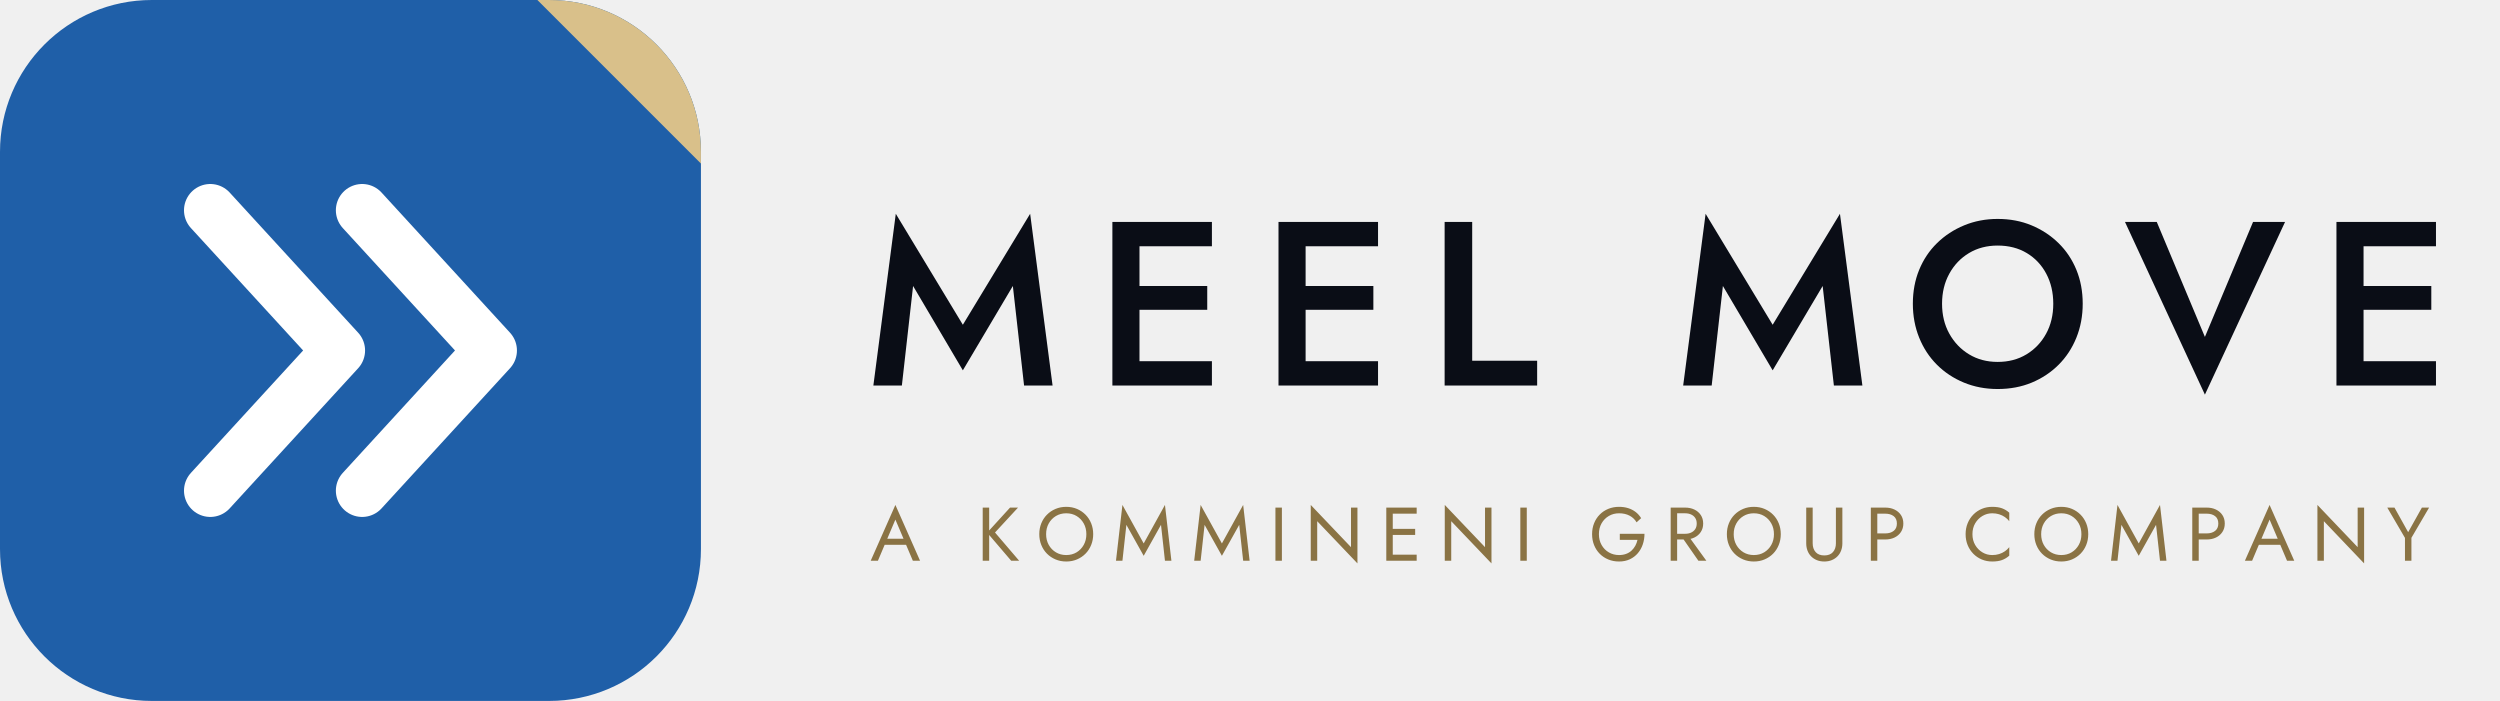
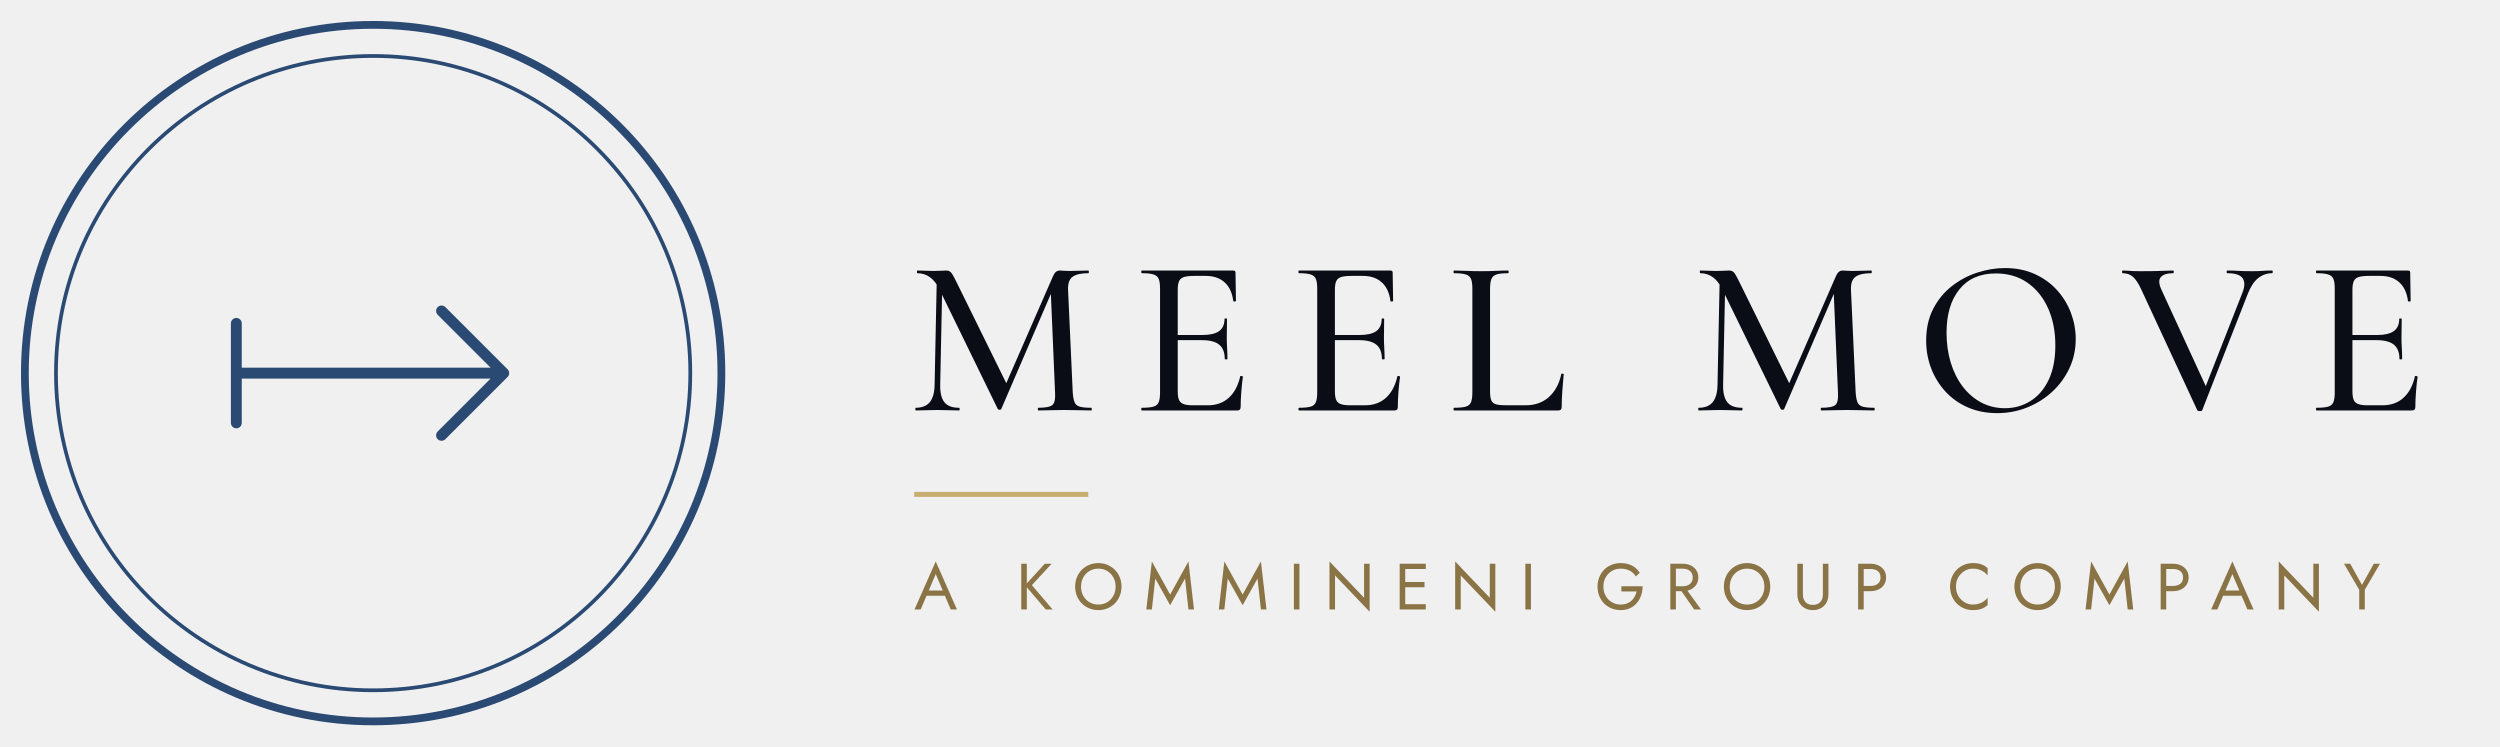
- <svg xmlns="http://www.w3.org/2000/svg" viewBox="0 0 428 120" width="428" height="120" role="img" aria-label="Meel Move logo">
-   <g transform="translate(0 0)">
-     <clipPath id="t-meel-move-0-0">
-       <rect width="120" height="120" rx="26" />
-     </clipPath>
-     <rect width="120" height="120" rx="26" fill="#1F5FA8" />
-     <polygon clip-path="url(#t-meel-move-0-0)" points="92,0 120,0 120,28" fill="#D9C08A" />
-     <path fill="none" stroke="#FFFFFF" stroke-width="9" stroke-linecap="round" stroke-linejoin="round" d="M36 36 L58 60 L36 84 M62 36 L84 60 L62 84" />
-   </g>
-   <path fill="#0A0D16" d="M156.32 48.96 164.84 63.4 173.4 48.96 175.32 66.0H180.2L176.36 36.6L164.84 55.6L153.36 36.6L149.52 66.0H154.4Z M193.36 66.0H207.48V61.84H193.36ZM193.36 42.16H207.48V38.0H193.36ZM193.36 53.04H206.68V48.96H193.36ZM190.44 38.0V66.0H195.08V38.0Z M221.8 66.0H235.92V61.84H221.8ZM221.8 42.16H235.92V38.0H221.8ZM221.8 53.04H235.12V48.96H221.8ZM218.88 38.0V66.0H223.52V38.0Z M247.32 38.0V66.0H263.16V61.76H252.04V38.0Z M294.96 48.96 303.48 63.4 312.04 48.96 313.96 66.0H318.84L315.0 36.6L303.48 55.6L292.0 36.6L288.16 66.0H293.04Z M332.48 52.0Q332.48 49.12 333.72 46.86Q334.96 44.6 337.1 43.32Q339.24 42.04 342.0 42.04Q344.84 42.04 346.98 43.32Q349.12 44.6 350.32 46.86Q351.52 49.12 351.52 52.0Q351.52 54.88 350.3 57.12Q349.08 59.36 346.94 60.66Q344.8 61.96 342.0 61.96Q339.24 61.96 337.1 60.66Q334.96 59.36 333.72 57.12Q332.48 54.88 332.48 52.0ZM327.48 52.0Q327.48 55.12 328.56 57.8Q329.64 60.48 331.6 62.44Q333.56 64.4 336.22 65.5Q338.88 66.6 342.0 66.6Q345.2 66.6 347.84 65.5Q350.48 64.4 352.44 62.44Q354.4 60.48 355.48 57.8Q356.56 55.12 356.56 52.0Q356.56 48.84 355.48 46.2Q354.4 43.56 352.42 41.62Q350.44 39.68 347.8 38.58Q345.16 37.48 342.0 37.48Q338.92 37.48 336.26 38.58Q333.6 39.68 331.62 41.62Q329.64 43.56 328.56 46.2Q327.48 48.84 327.48 52.0Z M377.48 57.68 369.24 38.0H363.8L377.48 67.56L391.2 38.0H385.72Z M402.92 66.0H417.04V61.84H402.92ZM402.92 42.16H417.04V38.0H402.92ZM402.92 53.04H416.24V48.96H402.92ZM400 38.0V66.0H404.64V38.0Z" />
-   <path fill="#8A7344" d="M150.911 93.27H155.721L155.331 92.23H151.301ZM153.29 88.954 154.85 92.62 154.954 92.88 156.28 96.0H157.515L153.29 86.445L149.065 96.0H150.3L151.652 92.802L151.756 92.568Z M168.24 86.9V96.0H169.345V86.9ZM172.92 86.9 169.007 91.19 173.115 96.0H174.48L170.346 91.164L174.285 86.9Z M179.095 91.45Q179.095 90.423 179.543 89.617Q179.992 88.811 180.772 88.343Q181.552 87.875 182.54 87.875Q183.541 87.875 184.315 88.343Q185.088 88.811 185.536 89.617Q185.985 90.423 185.985 91.45Q185.985 92.477 185.536 93.283Q185.088 94.089 184.315 94.557Q183.541 95.025 182.54 95.025Q181.552 95.025 180.772 94.557Q179.992 94.089 179.543 93.283Q179.095 92.477 179.095 91.45ZM177.925 91.45Q177.925 92.438 178.269 93.296Q178.614 94.154 179.238 94.785Q179.862 95.415 180.707 95.773Q181.552 96.13 182.54 96.13Q183.541 96.13 184.38 95.773Q185.218 95.415 185.842 94.785Q186.466 94.154 186.81 93.296Q187.155 92.438 187.155 91.45Q187.155 90.449 186.81 89.597Q186.466 88.746 185.842 88.115Q185.218 87.485 184.38 87.127Q183.541 86.77 182.54 86.77Q181.552 86.77 180.707 87.127Q179.862 87.485 179.238 88.115Q178.614 88.746 178.269 89.597Q177.925 90.449 177.925 91.45Z M192.836 89.851 195.8 95.155 198.764 89.851 199.44 96.0H200.545L199.44 86.445L195.8 93.036L192.16 86.445L191.055 96.0H192.16Z M206.226 89.851 209.19 95.155 212.154 89.851 212.83 96.0H213.935L212.83 86.445L209.19 93.036L205.55 86.445L204.445 96.0H205.55Z M218.355 86.9V96.0H219.46V86.9Z M231.29 86.9V93.673L224.4 86.445V96.0H225.505V89.227L232.395 96.455V86.9Z M237.946 96.0H242.535V94.96H237.946ZM237.946 87.94H242.535V86.9H237.946ZM237.946 91.58H242.275V90.54H237.946ZM237.335 86.9V96.0H238.44V86.9Z M254.235 86.9V93.673L247.345 86.445V96.0H248.45V89.227L255.34 96.455V86.9Z M260.28 86.9V96.0H261.385V86.9Z M277.31 92.425H280.339Q280.222 92.958 279.968 93.426Q279.715 93.894 279.325 94.258Q278.935 94.622 278.395 94.823Q277.856 95.025 277.18 95.025Q276.218 95.025 275.438 94.57Q274.658 94.115 274.196 93.309Q273.735 92.503 273.735 91.45Q273.735 90.384 274.196 89.584Q274.658 88.785 275.438 88.33Q276.218 87.875 277.18 87.875Q278.22 87.875 278.987 88.285Q279.754 88.694 280.183 89.422L280.963 88.707Q280.573 88.07 280.007 87.641Q279.442 87.212 278.733 86.991Q278.025 86.77 277.18 86.77Q276.192 86.77 275.347 87.114Q274.502 87.459 273.878 88.09Q273.254 88.72 272.909 89.578Q272.565 90.436 272.565 91.45Q272.565 92.464 272.909 93.322Q273.254 94.18 273.878 94.811Q274.502 95.441 275.347 95.785Q276.192 96.13 277.18 96.13Q278.22 96.13 279.032 95.746Q279.845 95.363 280.404 94.7Q280.963 94.037 281.249 93.186Q281.535 92.334 281.535 91.385H277.31Z M287.645 91.515 290.765 96.0H292.13L288.88 91.515ZM286.02 86.9V96.0H287.125V86.9ZM286.631 87.875H288.49Q289.075 87.875 289.524 88.083Q289.972 88.291 290.226 88.681Q290.479 89.071 290.479 89.63Q290.479 90.189 290.226 90.579Q289.972 90.969 289.524 91.177Q289.075 91.385 288.49 91.385H286.631V92.36H288.49Q289.374 92.36 290.069 92.029Q290.765 91.697 291.174 91.079Q291.584 90.462 291.584 89.63Q291.584 88.785 291.174 88.174Q290.765 87.563 290.069 87.232Q289.374 86.9 288.49 86.9H286.631Z M296.81 91.45Q296.81 90.423 297.258 89.617Q297.707 88.811 298.487 88.343Q299.267 87.875 300.255 87.875Q301.256 87.875 302.029 88.343Q302.803 88.811 303.251 89.617Q303.7 90.423 303.7 91.45Q303.7 92.477 303.251 93.283Q302.803 94.089 302.029 94.557Q301.256 95.025 300.255 95.025Q299.267 95.025 298.487 94.557Q297.707 94.089 297.258 93.283Q296.81 92.477 296.81 91.45ZM295.64 91.45Q295.64 92.438 295.984 93.296Q296.329 94.154 296.953 94.785Q297.577 95.415 298.422 95.773Q299.267 96.13 300.255 96.13Q301.256 96.13 302.094 95.773Q302.933 95.415 303.557 94.785Q304.181 94.154 304.525 93.296Q304.87 92.438 304.87 91.45Q304.87 90.449 304.525 89.597Q304.181 88.746 303.557 88.115Q302.933 87.485 302.094 87.127Q301.256 86.77 300.255 86.77Q299.267 86.77 298.422 87.127Q297.577 87.485 296.953 88.115Q296.329 88.746 295.984 89.597Q295.64 90.449 295.64 91.45Z M309.225 86.9V93.01Q309.225 93.686 309.439 94.258Q309.654 94.83 310.063 95.246Q310.473 95.662 311.045 95.896Q311.617 96.13 312.319 96.13Q313.021 96.13 313.593 95.896Q314.165 95.662 314.574 95.246Q314.984 94.83 315.198 94.258Q315.413 93.686 315.413 93.01V86.9H314.308V93.01Q314.308 93.946 313.801 94.518Q313.294 95.09 312.319 95.09Q311.344 95.09 310.837 94.518Q310.33 93.946 310.33 93.01V86.9Z M320.288 86.9V96.0H321.393V86.9ZM320.899 87.94H322.758Q323.642 87.94 324.194 88.362Q324.747 88.785 324.747 89.63Q324.747 90.462 324.194 90.891Q323.642 91.32 322.758 91.32H320.899V92.36H322.758Q323.642 92.36 324.337 92.029Q325.033 91.697 325.442 91.079Q325.852 90.462 325.852 89.63Q325.852 88.785 325.442 88.174Q325.033 87.563 324.337 87.232Q323.642 86.9 322.758 86.9H320.899Z M337.682 91.45Q337.682 90.384 338.156 89.584Q338.631 88.785 339.398 88.33Q340.165 87.875 341.062 87.875Q341.712 87.875 342.251 88.044Q342.791 88.213 343.233 88.518Q343.675 88.824 343.987 89.227V87.771Q343.415 87.264 342.739 87.017Q342.063 86.77 341.062 86.77Q340.113 86.77 339.287 87.114Q338.462 87.459 337.838 88.09Q337.214 88.72 336.863 89.578Q336.512 90.436 336.512 91.45Q336.512 92.464 336.863 93.322Q337.214 94.18 337.838 94.811Q338.462 95.441 339.287 95.785Q340.113 96.13 341.062 96.13Q342.063 96.13 342.739 95.883Q343.415 95.636 343.987 95.129V93.673Q343.675 94.076 343.233 94.381Q342.791 94.687 342.251 94.856Q341.712 95.025 341.062 95.025Q340.165 95.025 339.398 94.57Q338.631 94.115 338.156 93.309Q337.682 92.503 337.682 91.45Z M349.447 91.45Q349.447 90.423 349.895 89.617Q350.344 88.811 351.124 88.343Q351.904 87.875 352.892 87.875Q353.893 87.875 354.666 88.343Q355.44 88.811 355.888 89.617Q356.337 90.423 356.337 91.45Q356.337 92.477 355.888 93.283Q355.44 94.089 354.666 94.557Q353.893 95.025 352.892 95.025Q351.904 95.025 351.124 94.557Q350.344 94.089 349.895 93.283Q349.447 92.477 349.447 91.45ZM348.277 91.45Q348.277 92.438 348.621 93.296Q348.966 94.154 349.59 94.785Q350.214 95.415 351.059 95.773Q351.904 96.13 352.892 96.13Q353.893 96.13 354.731 95.773Q355.57 95.415 356.194 94.785Q356.818 94.154 357.162 93.296Q357.507 92.438 357.507 91.45Q357.507 90.449 357.162 89.597Q356.818 88.746 356.194 88.115Q355.57 87.485 354.731 87.127Q353.893 86.77 352.892 86.77Q351.904 86.77 351.059 87.127Q350.214 87.485 349.59 88.115Q348.966 88.746 348.621 89.597Q348.277 90.449 348.277 91.45Z M363.188 89.851 366.152 95.155 369.116 89.851 369.792 96.0H370.897L369.792 86.445L366.152 93.036L362.512 86.445L361.407 96.0H362.512Z M375.317 86.9V96.0H376.422V86.9ZM375.928 87.94H377.787Q378.671 87.94 379.223 88.362Q379.776 88.785 379.776 89.63Q379.776 90.462 379.223 90.891Q378.671 91.32 377.787 91.32H375.928V92.36H377.787Q378.671 92.36 379.366 92.029Q380.062 91.697 380.471 91.079Q380.881 90.462 380.881 89.63Q380.881 88.785 380.471 88.174Q380.062 87.563 379.366 87.232Q378.671 86.9 377.787 86.9H375.928Z M386.172 93.27H390.982L390.592 92.23H386.562ZM388.551 88.954 390.111 92.62 390.215 92.88 391.541 96.0H392.776L388.551 86.445L384.326 96.0H385.561L386.913 92.802L387.017 92.568Z M403.631 86.9V93.673L396.741 86.445V96.0H397.846V89.227L404.736 96.455V86.9Z M414.629 86.9 412.276 91.112 409.936 86.9H408.701L411.73 92.087V96.0H412.835V92.074L415.864 86.9Z" />
+ <svg xmlns="http://www.w3.org/2000/svg" viewBox="0 0 402 120" width="402" height="120" role="img" aria-label="Meel Move logo">
+   <circle fill="none" stroke="#2A4A73" stroke-width="1.25" cx="60" cy="60" r="56" />
+   <circle fill="none" stroke="#2A4A73" stroke-width="0.6" cx="60" cy="60" r="51" />
+   <path fill="none" stroke="#2A4A73" stroke-width="1.75" stroke-linecap="round" stroke-linejoin="round" d="M38 60 H81 M71 50 L81 60 L71 70 M38 52 V68" />
+   <path fill="#0A0D16" d="M150.284 61.896 150.644 44.328 151.544 44.4 151.184 61.896Q151.148 63.768 151.85 64.668Q152.552 65.568 154.208 65.568Q154.316 65.568 154.316 65.784Q154.316 66.0 154.208 66.0Q153.416 66.0 152.588 65.964Q151.76 65.928 150.716 65.928Q149.744 65.928 148.88 65.964Q148.016 66.0 147.26 66.0Q147.188 66.0 147.188 65.784Q147.188 65.568 147.26 65.568Q148.772 65.568 149.51 64.668Q150.248 63.768 150.284 61.896ZM175.484 65.568Q175.556 65.568 175.556 65.784Q175.556 66.0 175.484 66.0Q174.584 66.0 173.468 65.964Q172.352 65.928 171.092 65.928Q169.904 65.928 168.86 65.964Q167.816 66.0 166.988 66.0Q166.88 66.0 166.88 65.784Q166.88 65.568 166.988 65.568Q168.752 65.568 169.256 65.1Q169.76 64.632 169.652 63.084L168.932 46.128L170.336 44.112L161.012 65.748Q160.976 65.892 160.742 65.892Q160.508 65.892 160.436 65.748L151.04 46.488Q149.78 43.932 147.512 43.932Q147.44 43.932 147.44 43.716Q147.44 43.5 147.512 43.5Q148.16 43.5 148.862 43.536Q149.564 43.572 150.068 43.572Q150.752 43.572 151.31 43.536Q151.868 43.5 152.156 43.5Q152.66 43.5 152.948 43.842Q153.236 44.184 153.812 45.372L161.984 61.968L160.652 64.272L169.328 44.4Q169.508 43.968 169.778 43.734Q170.048 43.5 170.408 43.5Q170.66 43.5 171.038 43.536Q171.416 43.572 171.92 43.572Q172.928 43.572 173.612 43.536Q174.296 43.5 175.016 43.5Q175.088 43.5 175.088 43.716Q175.088 43.932 175.016 43.932Q173.288 43.932 172.496 44.49Q171.704 45.048 171.74 46.524L172.496 63.084Q172.568 64.128 172.784 64.668Q173.0 65.208 173.612 65.388Q174.224 65.568 175.484 65.568Z M198.956 66.0H183.62Q183.512 66.0 183.512 65.784Q183.512 65.568 183.62 65.568Q184.844 65.568 185.474 65.388Q186.104 65.208 186.32 64.668Q186.536 64.128 186.536 63.084V46.416Q186.536 45.372 186.32 44.85Q186.104 44.328 185.474 44.13Q184.844 43.932 183.62 43.932Q183.512 43.932 183.512 43.716Q183.512 43.5 183.62 43.5H198.308Q198.668 43.5 198.668 43.824L198.74 48.36Q198.74 48.468 198.542 48.486Q198.344 48.504 198.308 48.396Q198.056 46.416 196.904 45.39Q195.752 44.364 193.88 44.364H192.044Q190.964 44.364 190.388 44.544Q189.812 44.724 189.596 45.21Q189.38 45.696 189.38 46.56V62.94Q189.38 63.804 189.578 64.29Q189.776 64.776 190.316 64.974Q190.856 65.172 191.828 65.172H194.204Q196.256 65.172 197.588 63.966Q198.92 62.76 199.424 60.528Q199.424 60.42 199.64 60.456Q199.856 60.492 199.856 60.6Q199.712 61.572 199.604 62.94Q199.496 64.308 199.496 65.46Q199.496 66.0 198.956 66.0ZM196.94 57.72Q196.94 56.172 196.058 55.434Q195.176 54.696 193.232 54.696H188.012V53.868H193.34Q195.176 53.868 196.04 53.238Q196.904 52.608 196.904 51.276Q196.904 51.204 197.102 51.204Q197.3 51.204 197.3 51.276Q197.3 52.392 197.282 53.004Q197.264 53.616 197.264 54.3Q197.264 55.128 197.318 55.956Q197.372 56.784 197.372 57.72Q197.372 57.792 197.156 57.792Q196.94 57.792 196.94 57.72Z M224.228 66.0H208.892Q208.784 66.0 208.784 65.784Q208.784 65.568 208.892 65.568Q210.116 65.568 210.746 65.388Q211.376 65.208 211.592 64.668Q211.808 64.128 211.808 63.084V46.416Q211.808 45.372 211.592 44.85Q211.376 44.328 210.746 44.13Q210.116 43.932 208.892 43.932Q208.784 43.932 208.784 43.716Q208.784 43.5 208.892 43.5H223.58Q223.94 43.5 223.94 43.824L224.012 48.36Q224.012 48.468 223.814 48.486Q223.616 48.504 223.58 48.396Q223.328 46.416 222.176 45.39Q221.024 44.364 219.152 44.364H217.316Q216.236 44.364 215.66 44.544Q215.084 44.724 214.868 45.21Q214.652 45.696 214.652 46.56V62.94Q214.652 63.804 214.85 64.29Q215.048 64.776 215.588 64.974Q216.128 65.172 217.1 65.172H219.476Q221.528 65.172 222.86 63.966Q224.192 62.76 224.696 60.528Q224.696 60.42 224.912 60.456Q225.128 60.492 225.128 60.6Q224.984 61.572 224.876 62.94Q224.768 64.308 224.768 65.46Q224.768 66.0 224.228 66.0ZM222.212 57.72Q222.212 56.172 221.33 55.434Q220.448 54.696 218.504 54.696H213.284V53.868H218.612Q220.448 53.868 221.312 53.238Q222.176 52.608 222.176 51.276Q222.176 51.204 222.374 51.204Q222.572 51.204 222.572 51.276Q222.572 52.392 222.554 53.004Q222.536 53.616 222.536 54.3Q222.536 55.128 222.59 55.956Q222.644 56.784 222.644 57.72Q222.644 57.792 222.428 57.792Q222.212 57.792 222.212 57.72Z M239.6 46.452V62.94Q239.6 63.876 239.798 64.362Q239.996 64.848 240.554 65.01Q241.112 65.172 242.228 65.172H245.288Q247.628 65.172 249.104 63.804Q250.58 62.436 251.048 60.168Q251.048 60.06 251.246 60.078Q251.444 60.096 251.444 60.204Q251.336 61.248 251.228 62.724Q251.12 64.2 251.12 65.46Q251.12 66.0 250.58 66.0H233.804Q233.732 66.0 233.732 65.784Q233.732 65.568 233.804 65.568Q235.064 65.568 235.694 65.388Q236.324 65.208 236.54 64.668Q236.756 64.128 236.756 63.084V46.416Q236.756 45.372 236.54 44.85Q236.324 44.328 235.694 44.13Q235.064 43.932 233.804 43.932Q233.732 43.932 233.732 43.716Q233.732 43.5 233.804 43.5Q234.668 43.5 235.802 43.554Q236.936 43.608 238.16 43.608Q239.456 43.608 240.554 43.554Q241.652 43.5 242.516 43.5Q242.588 43.5 242.588 43.716Q242.588 43.932 242.516 43.932Q241.256 43.932 240.644 44.13Q240.032 44.328 239.816 44.868Q239.6 45.408 239.6 46.452Z M276.176 61.896 276.536 44.328 277.436 44.4 277.076 61.896Q277.04 63.768 277.742 64.668Q278.444 65.568 280.1 65.568Q280.208 65.568 280.208 65.784Q280.208 66.0 280.1 66.0Q279.308 66.0 278.48 65.964Q277.652 65.928 276.608 65.928Q275.636 65.928 274.772 65.964Q273.908 66.0 273.152 66.0Q273.08 66.0 273.08 65.784Q273.08 65.568 273.152 65.568Q274.664 65.568 275.402 64.668Q276.14 63.768 276.176 61.896ZM301.376 65.568Q301.448 65.568 301.448 65.784Q301.448 66.0 301.376 66.0Q300.476 66.0 299.36 65.964Q298.244 65.928 296.984 65.928Q295.796 65.928 294.752 65.964Q293.708 66.0 292.88 66.0Q292.772 66.0 292.772 65.784Q292.772 65.568 292.88 65.568Q294.644 65.568 295.148 65.1Q295.652 64.632 295.544 63.084L294.824 46.128L296.228 44.112L286.904 65.748Q286.868 65.892 286.634 65.892Q286.4 65.892 286.328 65.748L276.932 46.488Q275.672 43.932 273.404 43.932Q273.332 43.932 273.332 43.716Q273.332 43.5 273.404 43.5Q274.052 43.5 274.754 43.536Q275.456 43.572 275.96 43.572Q276.644 43.572 277.202 43.536Q277.76 43.5 278.048 43.5Q278.552 43.5 278.84 43.842Q279.128 44.184 279.704 45.372L287.876 61.968L286.544 64.272L295.22 44.4Q295.4 43.968 295.67 43.734Q295.94 43.5 296.3 43.5Q296.552 43.5 296.93 43.536Q297.308 43.572 297.812 43.572Q298.82 43.572 299.504 43.536Q300.188 43.5 300.908 43.5Q300.98 43.5 300.98 43.716Q300.98 43.932 300.908 43.932Q299.18 43.932 298.388 44.49Q297.596 45.048 297.632 46.524L298.388 63.084Q298.46 64.128 298.676 64.668Q298.892 65.208 299.504 65.388Q300.116 65.568 301.376 65.568Z M321.14 66.432Q318.548 66.432 316.442 65.514Q314.336 64.596 312.842 62.976Q311.348 61.356 310.538 59.25Q309.728 57.144 309.728 54.768Q309.728 51.852 310.862 49.656Q311.996 47.46 313.868 46.002Q315.74 44.544 317.972 43.824Q320.204 43.104 322.4 43.104Q325.064 43.104 327.17 44.058Q329.276 45.012 330.752 46.632Q332.228 48.252 333.002 50.304Q333.776 52.356 333.776 54.516Q333.776 57.036 332.768 59.196Q331.76 61.356 330.014 62.976Q328.268 64.596 325.982 65.514Q323.696 66.432 321.14 66.432ZM322.4 65.64Q324.668 65.64 326.522 64.47Q328.376 63.3 329.438 61.05Q330.5 58.8 330.5 55.524Q330.5 52.176 329.33 49.566Q328.16 46.956 326.018 45.462Q323.876 43.968 320.924 43.968Q317.144 43.968 315.074 46.524Q313.004 49.08 313.004 53.508Q313.004 56.064 313.67 58.278Q314.336 60.492 315.596 62.148Q316.856 63.804 318.584 64.722Q320.312 65.64 322.4 65.64Z M365.348 43.5Q365.456 43.5 365.456 43.716Q365.456 43.932 365.348 43.932Q364.124 43.932 363.134 44.706Q362.144 45.48 361.46 47.208L354.116 65.964Q354.08 66.108 353.738 66.108Q353.396 66.108 353.324 65.964L344.288 46.488Q343.676 45.156 343.01 44.544Q342.344 43.932 341.336 43.932Q341.228 43.932 341.228 43.716Q341.228 43.5 341.336 43.5Q341.804 43.5 342.2 43.536Q342.596 43.572 343.064 43.59Q343.532 43.608 344.216 43.608Q345.584 43.608 346.556 43.59Q347.528 43.572 348.212 43.536Q348.896 43.5 349.436 43.5Q349.544 43.5 349.544 43.716Q349.544 43.932 349.436 43.932Q347.996 43.932 347.456 44.562Q346.916 45.192 347.564 46.596L354.944 62.652L353.648 64.74L360.596 47.028Q361.172 45.552 360.614 44.742Q360.056 43.932 358.148 43.932Q358.04 43.932 358.04 43.716Q358.04 43.5 358.148 43.5Q359.084 43.5 359.93 43.554Q360.776 43.608 362.144 43.608Q363.188 43.608 363.818 43.554Q364.448 43.5 365.348 43.5Z M387.848 66.0H372.512Q372.404 66.0 372.404 65.784Q372.404 65.568 372.512 65.568Q373.736 65.568 374.366 65.388Q374.996 65.208 375.212 64.668Q375.428 64.128 375.428 63.084V46.416Q375.428 45.372 375.212 44.85Q374.996 44.328 374.366 44.13Q373.736 43.932 372.512 43.932Q372.404 43.932 372.404 43.716Q372.404 43.5 372.512 43.5H387.2Q387.56 43.5 387.56 43.824L387.632 48.36Q387.632 48.468 387.434 48.486Q387.236 48.504 387.2 48.396Q386.948 46.416 385.796 45.39Q384.644 44.364 382.772 44.364H380.936Q379.856 44.364 379.28 44.544Q378.704 44.724 378.488 45.21Q378.272 45.696 378.272 46.56V62.94Q378.272 63.804 378.47 64.29Q378.668 64.776 379.208 64.974Q379.748 65.172 380.72 65.172H383.096Q385.148 65.172 386.48 63.966Q387.812 62.76 388.316 60.528Q388.316 60.42 388.532 60.456Q388.748 60.492 388.748 60.6Q388.604 61.572 388.496 62.94Q388.388 64.308 388.388 65.46Q388.388 66.0 387.848 66.0ZM385.832 57.72Q385.832 56.172 384.95 55.434Q384.068 54.696 382.124 54.696H376.904V53.868H382.232Q384.068 53.868 384.932 53.238Q385.796 52.608 385.796 51.276Q385.796 51.204 385.994 51.204Q386.192 51.204 386.192 51.276Q386.192 52.392 386.174 53.004Q386.156 53.616 386.156 54.3Q386.156 55.128 386.21 55.956Q386.264 56.784 386.264 57.72Q386.264 57.792 386.048 57.792Q385.832 57.792 385.832 57.72Z" />
+   <path stroke="#C9AE72" stroke-width="0.8" d="M147 79.5 H175" />
+   <path fill="#8A7344" d="M148.543 95.795H152.429L152.113 94.955H148.858ZM150.465 92.309 151.725 95.27 151.809 95.48 152.88 98.0H153.877L150.465 90.282L147.053 98.0H148.05L149.142 95.417L149.226 95.228Z M164.22 90.65V98.0H165.113V90.65ZM168 90.65 164.84 94.115 168.158 98.0H169.26L165.921 94.094L169.103 90.65Z M173.828 94.325Q173.828 93.495 174.19 92.844Q174.552 92.194 175.182 91.816Q175.812 91.438 176.61 91.438Q177.419 91.438 178.043 91.816Q178.668 92.194 179.03 92.844Q179.393 93.495 179.393 94.325Q179.393 95.154 179.03 95.805Q178.668 96.457 178.043 96.835Q177.419 97.213 176.61 97.213Q175.812 97.213 175.182 96.835Q174.552 96.457 174.19 95.805Q173.828 95.154 173.828 94.325ZM172.883 94.325Q172.883 95.123 173.161 95.816Q173.439 96.509 173.943 97.018Q174.447 97.528 175.13 97.816Q175.812 98.105 176.61 98.105Q177.419 98.105 178.096 97.816Q178.773 97.528 179.277 97.018Q179.781 96.509 180.059 95.816Q180.338 95.123 180.338 94.325Q180.338 93.516 180.059 92.829Q179.781 92.141 179.277 91.632Q178.773 91.123 178.096 90.834Q177.419 90.545 176.61 90.545Q175.812 90.545 175.13 90.834Q174.447 91.123 173.943 91.632Q173.439 92.141 173.161 92.829Q172.883 93.516 172.883 94.325Z M185.766 93.034 188.16 97.317 190.554 93.034 191.1 98.0H191.993L191.1 90.282L188.16 95.606L185.22 90.282L184.328 98.0H185.22Z M197.421 93.034 199.815 97.317 202.209 93.034 202.755 98.0H203.648L202.755 90.282L199.815 95.606L196.875 90.282L195.983 98.0H196.875Z M208.058 90.65V98.0H208.95V90.65Z M219.345 90.65V96.12L213.78 90.282V98.0H214.673V92.529L220.238 98.368V90.65Z M225.561 98.0H229.268V97.16H225.561ZM225.561 91.49H229.268V90.65H225.561ZM225.561 94.43H229.058V93.59H225.561ZM225.068 90.65V98.0H225.96V90.65Z M239.558 90.65V96.12L233.993 90.282V98.0H234.885V92.529L240.45 98.368V90.65Z M245.28 90.65V98.0H246.173V90.65Z M260.715 95.112H263.162Q263.067 95.543 262.862 95.921Q262.658 96.299 262.343 96.593Q262.028 96.887 261.592 97.05Q261.156 97.213 260.61 97.213Q259.833 97.213 259.203 96.845Q258.573 96.478 258.2 95.827Q257.828 95.175 257.828 94.325Q257.828 93.464 258.2 92.818Q258.573 92.172 259.203 91.805Q259.833 91.438 260.61 91.438Q261.45 91.438 262.07 91.768Q262.689 92.099 263.036 92.687L263.666 92.109Q263.351 91.595 262.894 91.249Q262.437 90.902 261.865 90.724Q261.293 90.545 260.61 90.545Q259.812 90.545 259.13 90.823Q258.447 91.102 257.943 91.611Q257.439 92.12 257.161 92.813Q256.883 93.506 256.883 94.325Q256.883 95.144 257.161 95.837Q257.439 96.53 257.943 97.039Q258.447 97.549 259.13 97.827Q259.812 98.105 260.61 98.105Q261.45 98.105 262.106 97.795Q262.763 97.486 263.214 96.95Q263.666 96.415 263.897 95.727Q264.128 95.039 264.128 94.272H260.715Z M269.903 94.377 272.423 98.0H273.525L270.9 94.377ZM268.59 90.65V98.0H269.483V90.65ZM269.084 91.438H270.585Q271.058 91.438 271.42 91.606Q271.782 91.773 271.987 92.088Q272.192 92.403 272.192 92.855Q272.192 93.306 271.987 93.621Q271.782 93.936 271.42 94.105Q271.058 94.272 270.585 94.272H269.084V95.06H270.585Q271.299 95.06 271.861 94.792Q272.423 94.525 272.753 94.026Q273.084 93.527 273.084 92.855Q273.084 92.172 272.753 91.679Q272.423 91.186 271.861 90.918Q271.299 90.65 270.585 90.65H269.084Z M278.145 94.325Q278.145 93.495 278.507 92.844Q278.87 92.194 279.5 91.816Q280.13 91.438 280.928 91.438Q281.736 91.438 282.361 91.816Q282.986 92.194 283.348 92.844Q283.71 93.495 283.71 94.325Q283.71 95.154 283.348 95.805Q282.986 96.457 282.361 96.835Q281.736 97.213 280.928 97.213Q280.13 97.213 279.5 96.835Q278.87 96.457 278.507 95.805Q278.145 95.154 278.145 94.325ZM277.2 94.325Q277.2 95.123 277.478 95.816Q277.757 96.509 278.261 97.018Q278.765 97.528 279.447 97.816Q280.13 98.105 280.928 98.105Q281.736 98.105 282.413 97.816Q283.091 97.528 283.595 97.018Q284.099 96.509 284.377 95.816Q284.655 95.123 284.655 94.325Q284.655 93.516 284.377 92.829Q284.099 92.141 283.595 91.632Q283.091 91.123 282.413 90.834Q281.736 90.545 280.928 90.545Q280.13 90.545 279.447 90.834Q278.765 91.123 278.261 91.632Q277.757 92.141 277.478 92.829Q277.2 93.516 277.2 94.325Z M289.013 90.65V95.585Q289.013 96.131 289.186 96.593Q289.359 97.055 289.69 97.391Q290.021 97.727 290.483 97.916Q290.945 98.105 291.512 98.105Q292.079 98.105 292.541 97.916Q293.003 97.727 293.333 97.391Q293.664 97.055 293.837 96.593Q294.011 96.131 294.011 95.585V90.65H293.118V95.585Q293.118 96.341 292.709 96.803Q292.299 97.265 291.512 97.265Q290.724 97.265 290.315 96.803Q289.905 96.341 289.905 95.585V90.65Z M298.788 90.65V98.0H299.681V90.65ZM299.282 91.49H300.783Q301.497 91.49 301.943 91.831Q302.39 92.172 302.39 92.855Q302.39 93.527 301.943 93.874Q301.497 94.22 300.783 94.22H299.282V95.06H300.783Q301.497 95.06 302.059 94.792Q302.621 94.525 302.951 94.026Q303.282 93.527 303.282 92.855Q303.282 92.172 302.951 91.679Q302.621 91.186 302.059 90.918Q301.497 90.65 300.783 90.65H299.282Z M314.517 94.325Q314.517 93.464 314.9 92.818Q315.284 92.172 315.903 91.805Q316.523 91.438 317.247 91.438Q317.772 91.438 318.208 91.574Q318.644 91.71 319.001 91.957Q319.358 92.204 319.61 92.529V91.353Q319.148 90.944 318.602 90.745Q318.056 90.545 317.247 90.545Q316.481 90.545 315.814 90.823Q315.147 91.102 314.643 91.611Q314.139 92.12 313.856 92.813Q313.572 93.506 313.572 94.325Q313.572 95.144 313.856 95.837Q314.139 96.53 314.643 97.039Q315.147 97.549 315.814 97.827Q316.481 98.105 317.247 98.105Q318.056 98.105 318.602 97.906Q319.148 97.706 319.61 97.296V96.12Q319.358 96.446 319.001 96.693Q318.644 96.939 318.208 97.076Q317.772 97.213 317.247 97.213Q316.523 97.213 315.903 96.845Q315.284 96.478 314.9 95.827Q314.517 95.175 314.517 94.325Z M324.86 94.325Q324.86 93.495 325.222 92.844Q325.584 92.194 326.214 91.816Q326.844 91.438 327.642 91.438Q328.451 91.438 329.075 91.816Q329.7 92.194 330.062 92.844Q330.425 93.495 330.425 94.325Q330.425 95.154 330.062 95.805Q329.7 96.457 329.075 96.835Q328.451 97.213 327.642 97.213Q326.844 97.213 326.214 96.835Q325.584 96.457 325.222 95.805Q324.86 95.154 324.86 94.325ZM323.915 94.325Q323.915 95.123 324.193 95.816Q324.471 96.509 324.975 97.018Q325.479 97.528 326.162 97.816Q326.844 98.105 327.642 98.105Q328.451 98.105 329.128 97.816Q329.805 97.528 330.309 97.018Q330.813 96.509 331.091 95.816Q331.37 95.123 331.37 94.325Q331.37 93.516 331.091 92.829Q330.813 92.141 330.309 91.632Q329.805 91.123 329.128 90.834Q328.451 90.545 327.642 90.545Q326.844 90.545 326.162 90.834Q325.479 91.123 324.975 91.632Q324.471 92.141 324.193 92.829Q323.915 93.516 323.915 94.325Z M336.798 93.034 339.192 97.317 341.586 93.034 342.132 98.0H343.025L342.132 90.282L339.192 95.606L336.252 90.282L335.36 98.0H336.252Z M347.435 90.65V98.0H348.327V90.65ZM347.928 91.49H349.43Q350.144 91.49 350.59 91.831Q351.036 92.172 351.036 92.855Q351.036 93.527 350.59 93.874Q350.144 94.22 349.43 94.22H347.928V95.06H349.43Q350.144 95.06 350.705 94.792Q351.267 94.525 351.598 94.026Q351.929 93.527 351.929 92.855Q351.929 92.172 351.598 91.679Q351.267 91.186 350.705 90.918Q350.144 90.65 349.43 90.65H347.928Z M357.042 95.795H360.927L360.612 94.955H357.357ZM358.964 92.309 360.224 95.27 360.308 95.48 361.379 98.0H362.376L358.964 90.282L355.551 98.0H356.549L357.641 95.417L357.725 95.228Z M371.984 90.65V96.12L366.419 90.282V98.0H367.311V92.529L372.876 98.368V90.65Z M381.707 90.65 379.806 94.052 377.916 90.65H376.919L379.365 94.84V98.0H380.258V94.829L382.704 90.65Z" />
</svg>
